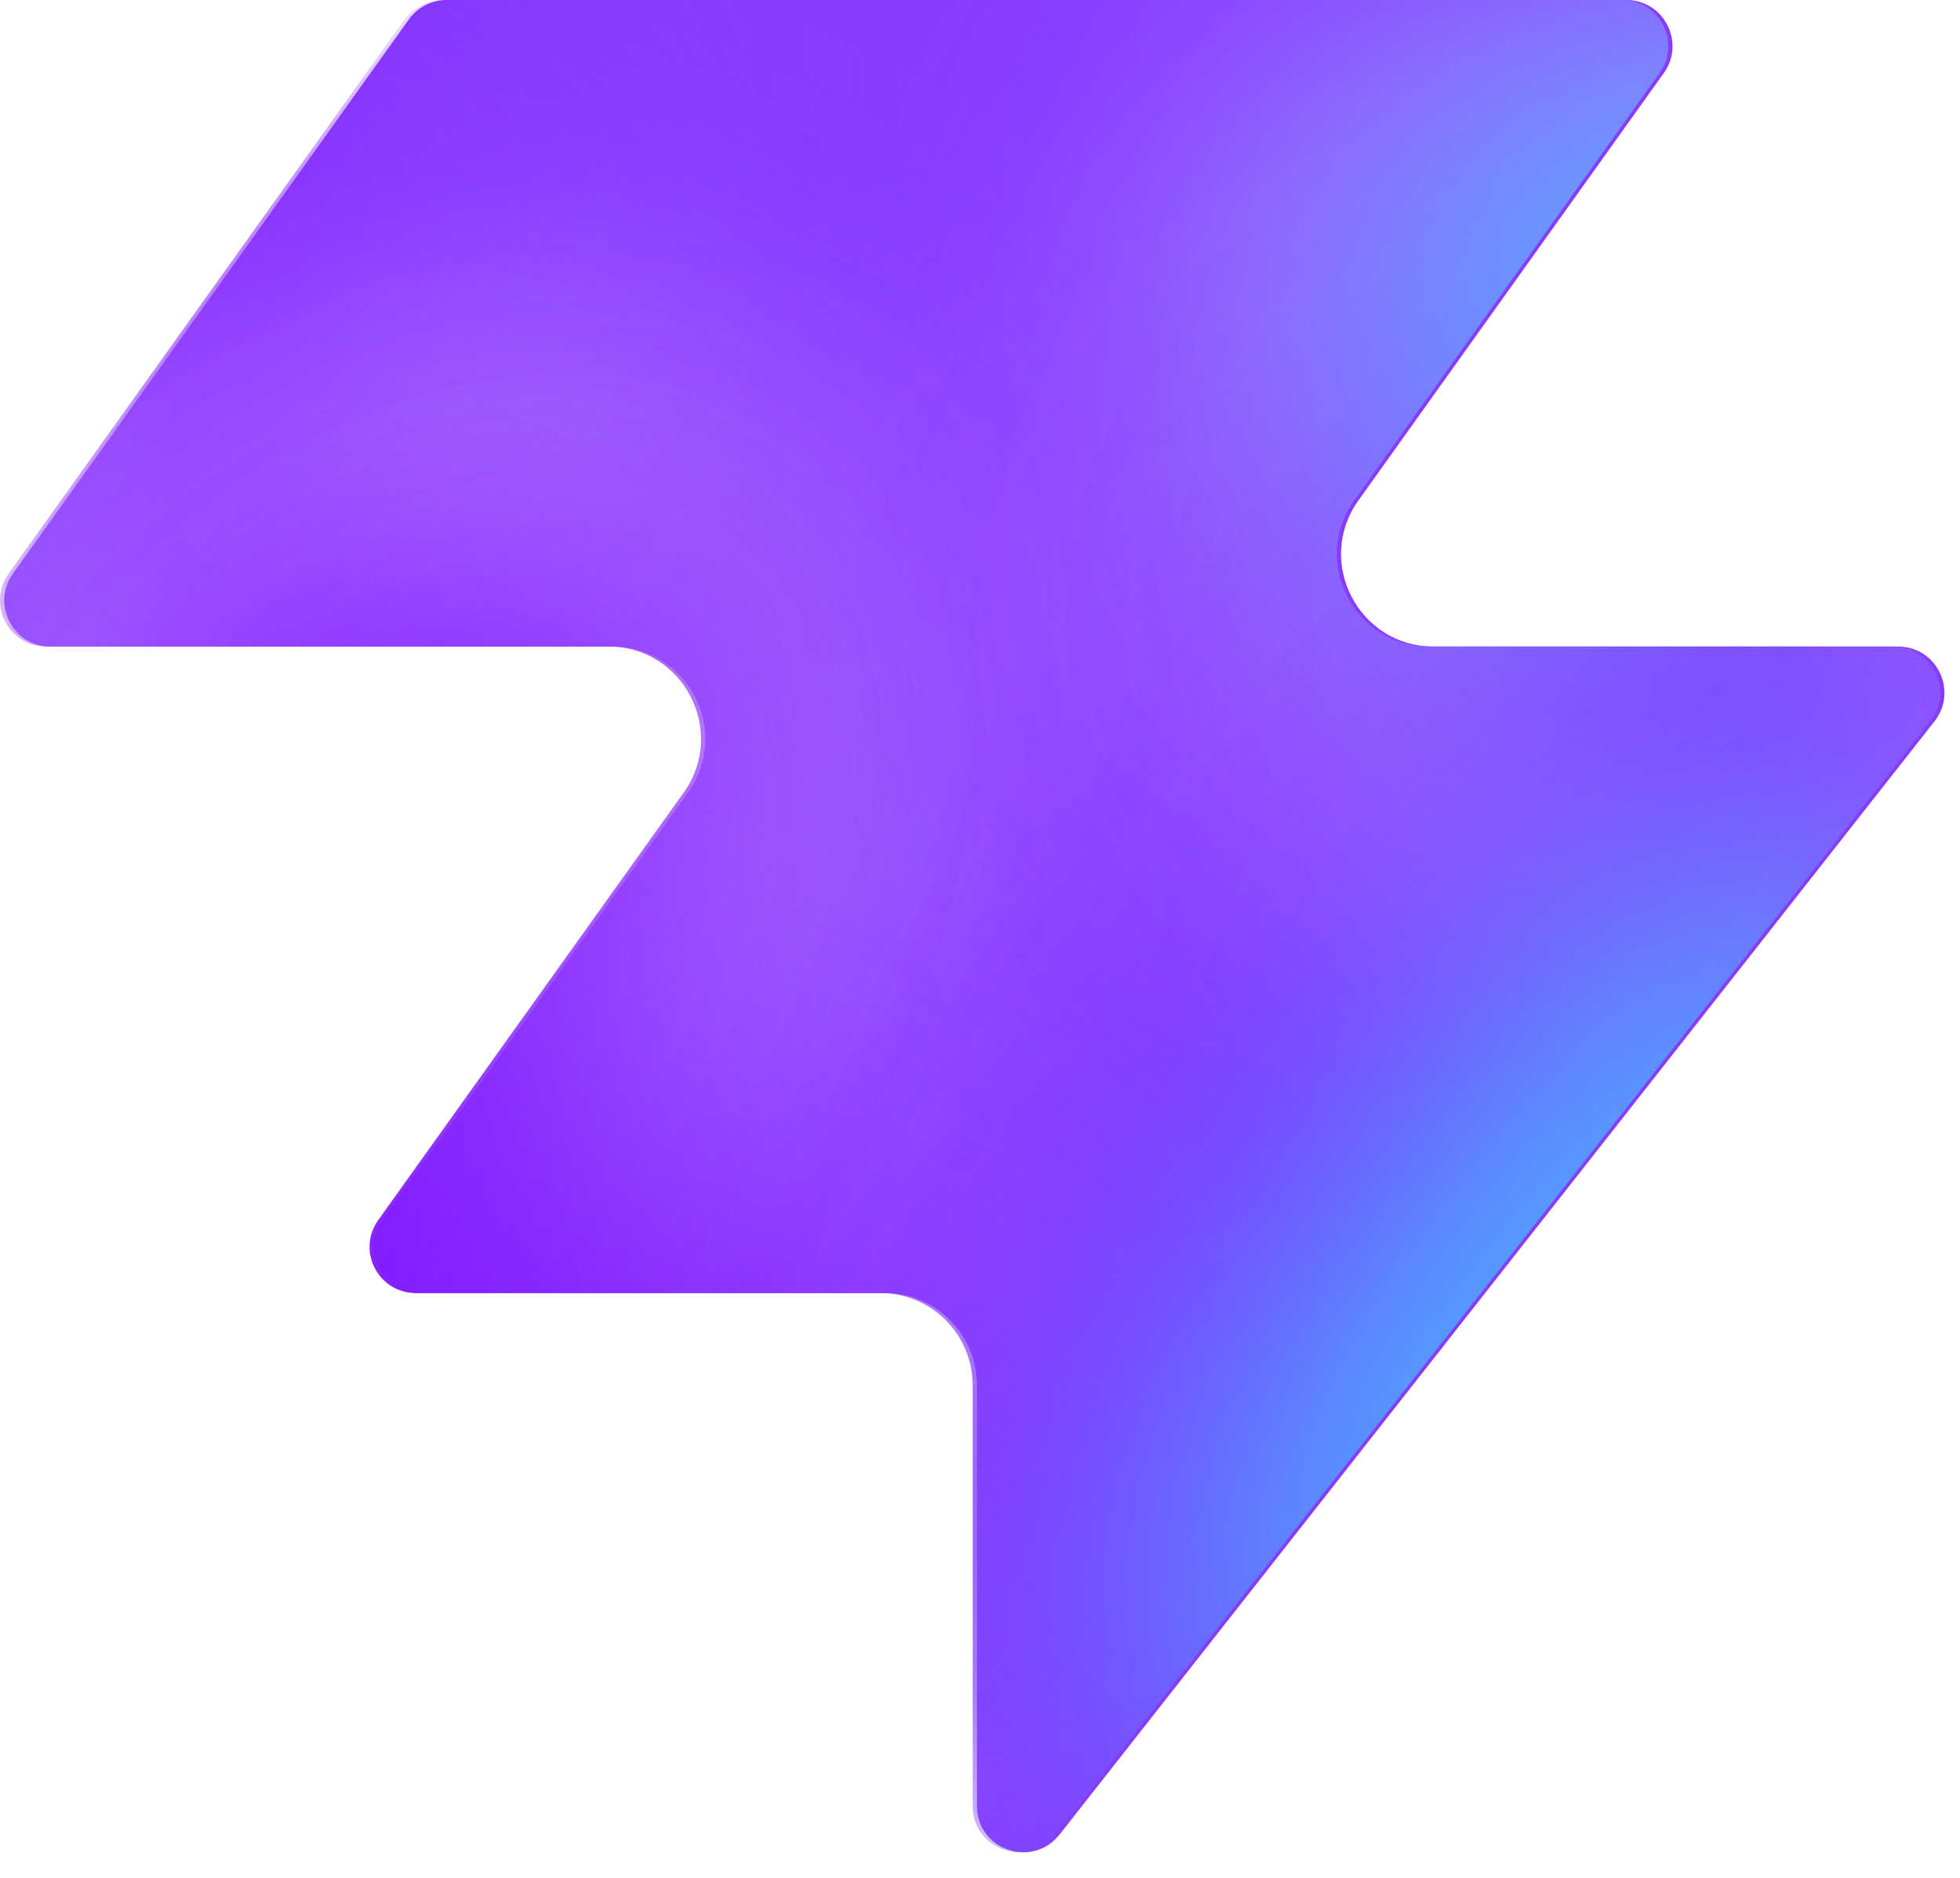
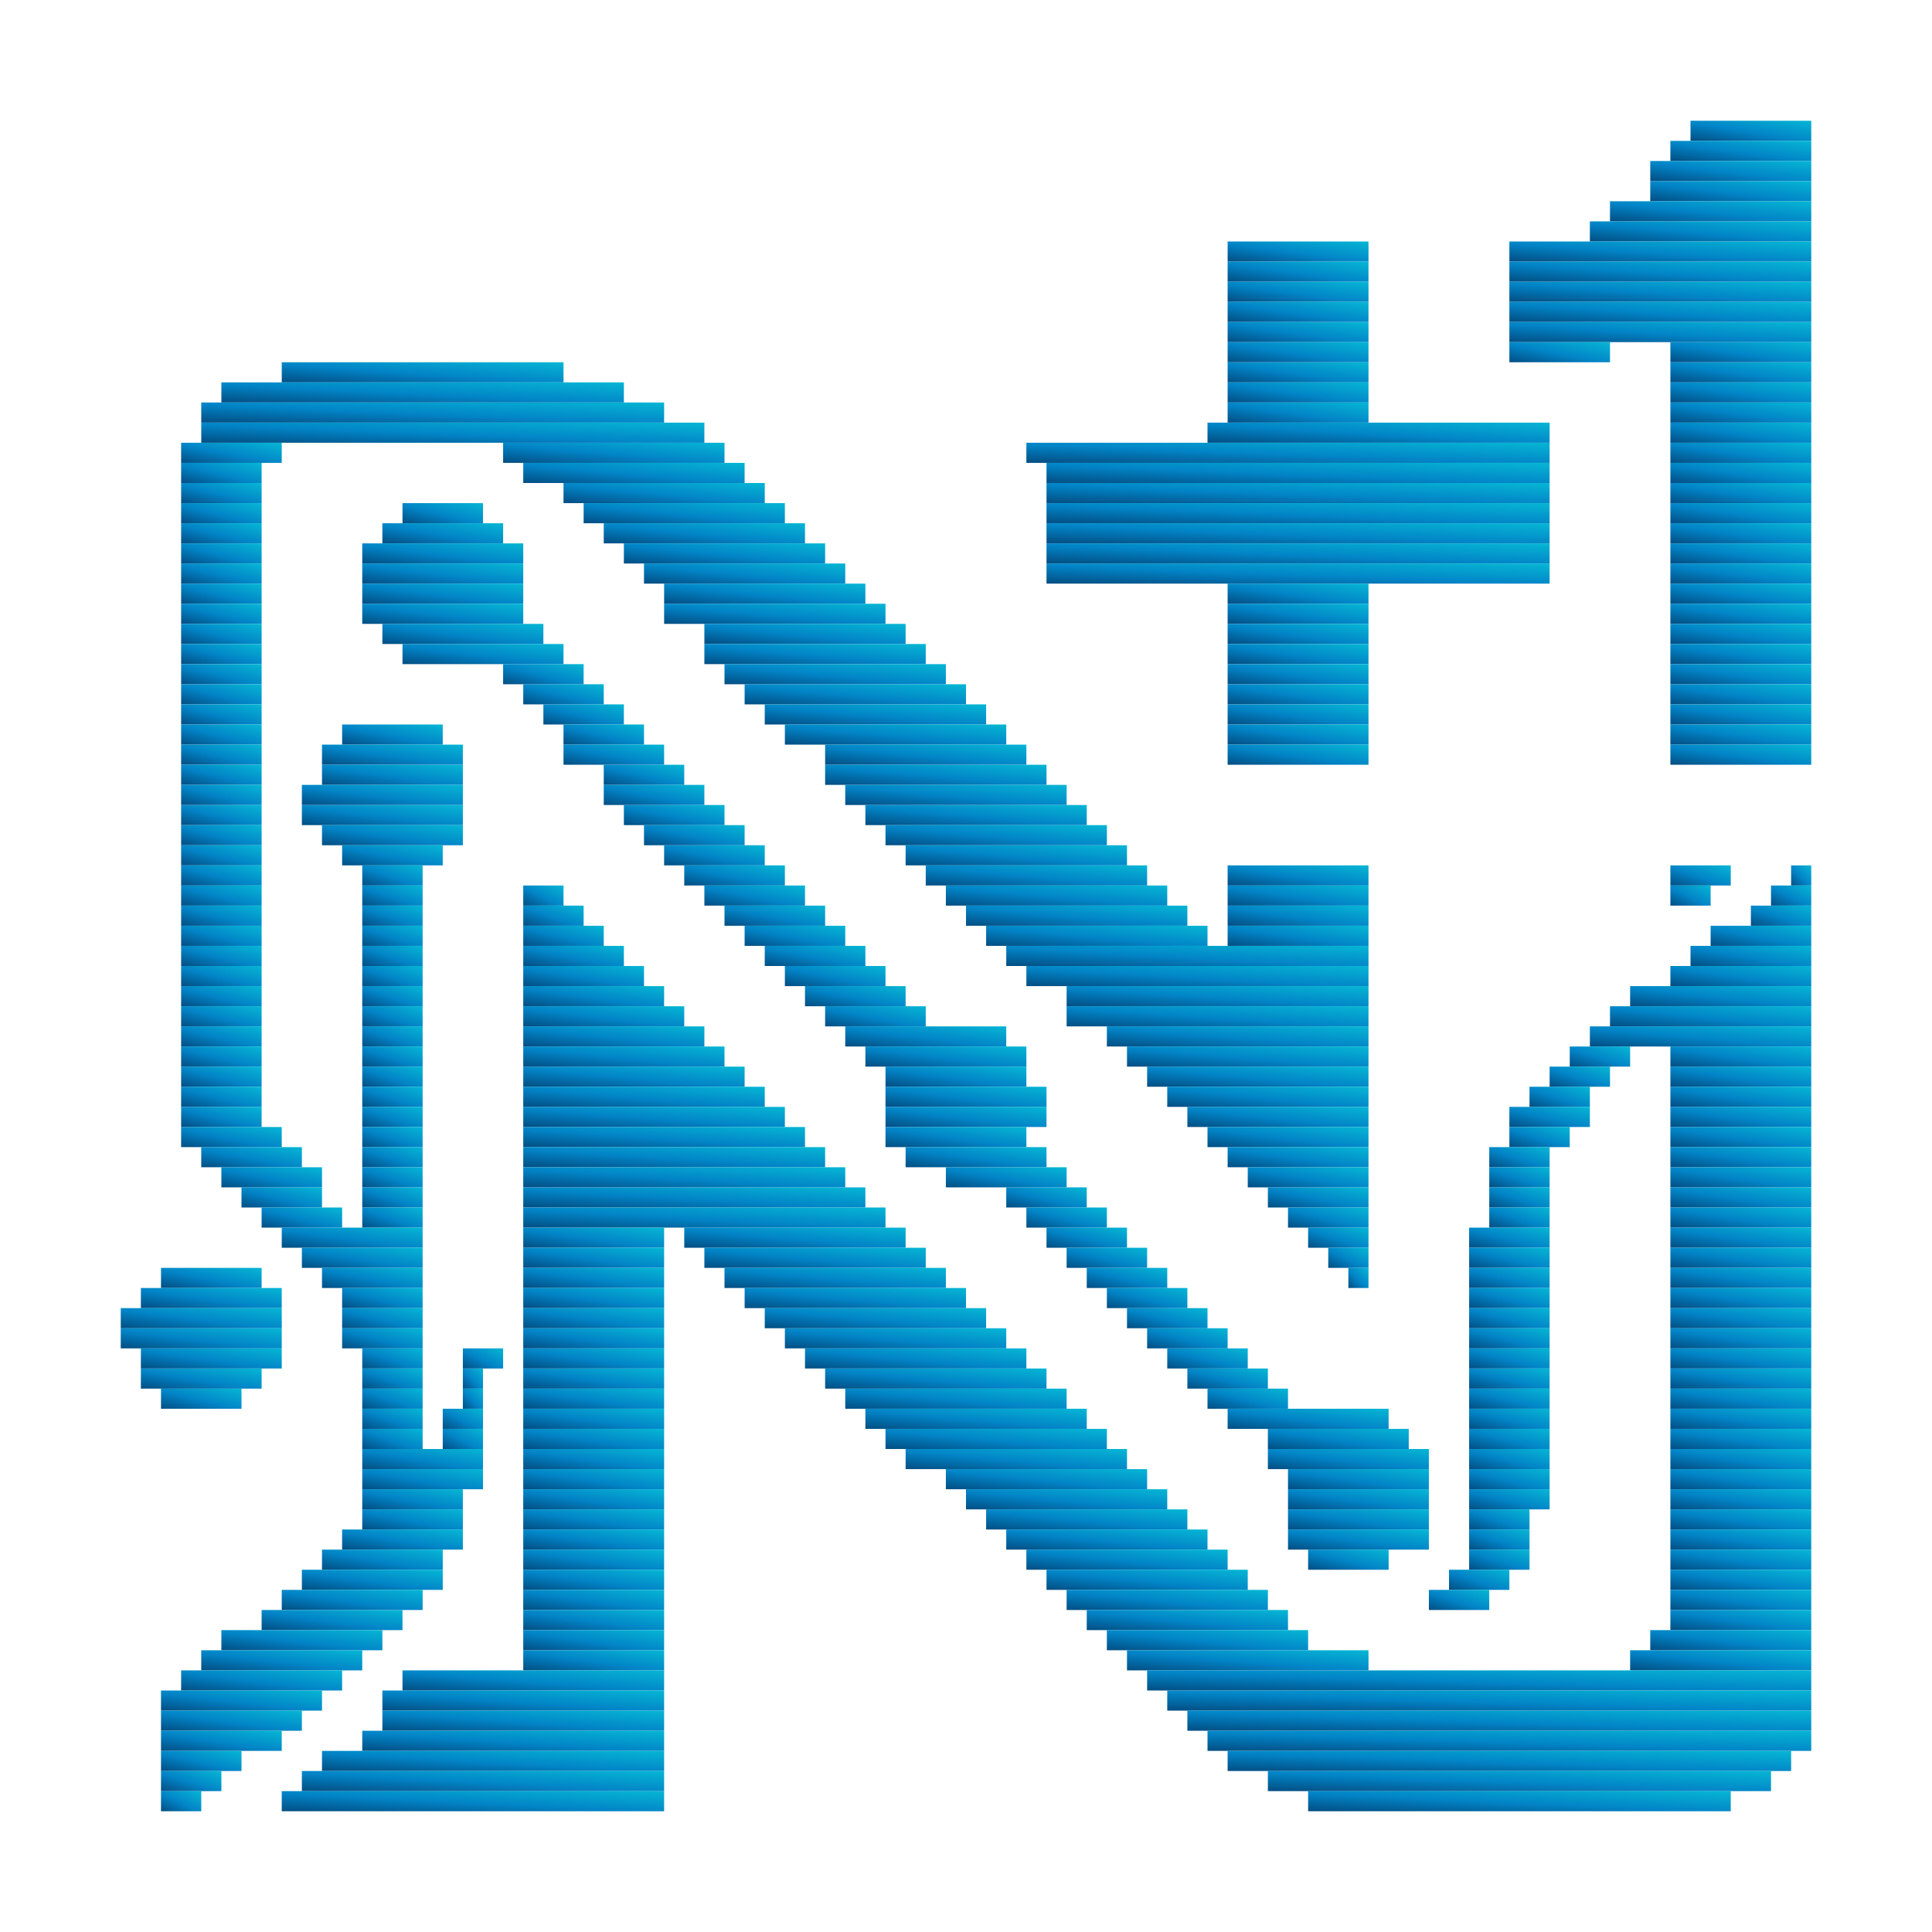
- <svg xmlns="http://www.w3.org/2000/svg" width="48" height="46" fill="none" viewBox="0 0 48 46">
-   <path fill="#863bff" d="M25.946 44.938c-.664.845-2.021.375-2.021-.698V33.937a2.26 2.26 0 0 0-2.262-2.262H10.287c-.92 0-1.456-1.04-.92-1.788l7.48-10.471c1.07-1.497 0-3.578-1.842-3.578H1.237c-.92 0-1.456-1.04-.92-1.788L10.013.474c.214-.297.556-.474.92-.474h28.894c.92 0 1.456 1.04.92 1.788l-7.48 10.471c-1.07 1.498 0 3.579 1.842 3.579h11.377c.943 0 1.473 1.088.89 1.83L25.947 44.94z" style="fill:#863bff;fill:color(display-p3 .525 .23 1);fill-opacity:1" />
-   <mask id="a" width="48" height="46" x="0" y="0" maskUnits="userSpaceOnUse" style="mask-type:alpha">
-     <path fill="#000" d="M25.842 44.938c-.664.844-2.021.375-2.021-.698V33.937a2.26 2.26 0 0 0-2.262-2.262H10.183c-.92 0-1.456-1.04-.92-1.788l7.48-10.471c1.07-1.498 0-3.579-1.842-3.579H1.133c-.92 0-1.456-1.04-.92-1.787L9.91.473c.214-.297.556-.474.92-.474h28.894c.92 0 1.456 1.04.92 1.788l-7.48 10.471c-1.07 1.498 0 3.578 1.842 3.578h11.377c.943 0 1.473 1.088.89 1.832L25.843 44.94z" style="fill:#000;fill-opacity:1" />
-   </mask>
-   <g mask="url(#a)">
-     <g filter="url(#b)">
-       <ellipse cx="5.508" cy="14.704" fill="#ede6ff" rx="5.508" ry="14.704" style="fill:#ede6ff;fill:color(display-p3 .927 .903 1);fill-opacity:1" transform="matrix(.00324 1 1 -.00324 -4.47 31.516)" />
-     </g>
-     <g filter="url(#c)">
-       <ellipse cx="10.399" cy="29.851" fill="#ede6ff" rx="10.399" ry="29.851" style="fill:#ede6ff;fill:color(display-p3 .927 .903 1);fill-opacity:1" transform="matrix(.00324 1 1 -.00324 -39.328 7.883)" />
-     </g>
-     <g filter="url(#d)">
-       <ellipse cx="5.508" cy="30.487" fill="#7e14ff" rx="5.508" ry="30.487" style="fill:#7e14ff;fill:color(display-p3 .492 .077 1);fill-opacity:1" transform="rotate(89.814 -25.913 -14.639)scale(1 -1)" />
-     </g>
-     <g filter="url(#e)">
-       <ellipse cx="5.508" cy="30.599" fill="#7e14ff" rx="5.508" ry="30.599" style="fill:#7e14ff;fill:color(display-p3 .492 .077 1);fill-opacity:1" transform="rotate(89.814 -32.644 -3.334)scale(1 -1)" />
-     </g>
-     <g filter="url(#f)">
-       <ellipse cx="5.508" cy="30.599" fill="#7e14ff" rx="5.508" ry="30.599" style="fill:#7e14ff;fill:color(display-p3 .492 .077 1);fill-opacity:1" transform="matrix(.00324 1 1 -.00324 -34.34 30.47)" />
-     </g>
-     <g filter="url(#g)">
-       <ellipse cx="14.072" cy="22.078" fill="#ede6ff" rx="14.072" ry="22.078" style="fill:#ede6ff;fill:color(display-p3 .927 .903 1);fill-opacity:1" transform="rotate(93.35 24.506 48.493)scale(-1 1)" />
-     </g>
-     <g filter="url(#h)">
-       <ellipse cx="3.47" cy="21.501" fill="#7e14ff" rx="3.47" ry="21.501" style="fill:#7e14ff;fill:color(display-p3 .492 .077 1);fill-opacity:1" transform="rotate(89.009 28.708 47.59)scale(-1 1)" />
-     </g>
-     <g filter="url(#i)">
-       <ellipse cx="3.47" cy="21.501" fill="#7e14ff" rx="3.47" ry="21.501" style="fill:#7e14ff;fill:color(display-p3 .492 .077 1);fill-opacity:1" transform="rotate(89.009 28.708 47.59)scale(-1 1)" />
-     </g>
-     <g filter="url(#j)">
-       <ellipse cx=".387" cy="8.972" fill="#7e14ff" rx="4.407" ry="29.108" style="fill:#7e14ff;fill:color(display-p3 .492 .077 1);fill-opacity:1" transform="rotate(39.51 .387 8.972)" />
-     </g>
-     <g filter="url(#k)">
-       <ellipse cx="47.523" cy="-6.092" fill="#7e14ff" rx="4.407" ry="29.108" style="fill:#7e14ff;fill:color(display-p3 .492 .077 1);fill-opacity:1" transform="rotate(37.892 47.523 -6.092)" />
-     </g>
-     <g filter="url(#l)">
-       <ellipse cx="41.412" cy="6.333" fill="#47bfff" rx="5.971" ry="9.665" style="fill:#47bfff;fill:color(display-p3 .28 .748 1);fill-opacity:1" transform="rotate(37.892 41.412 6.333)" />
-     </g>
-     <g filter="url(#m)">
-       <ellipse cx="-1.879" cy="38.332" fill="#7e14ff" rx="4.407" ry="29.108" style="fill:#7e14ff;fill:color(display-p3 .492 .077 1);fill-opacity:1" transform="rotate(37.892 -1.88 38.332)" />
-     </g>
-     <g filter="url(#n)">
-       <ellipse cx="-1.879" cy="38.332" fill="#7e14ff" rx="4.407" ry="29.108" style="fill:#7e14ff;fill:color(display-p3 .492 .077 1);fill-opacity:1" transform="rotate(37.892 -1.88 38.332)" />
-     </g>
-     <g filter="url(#o)">
-       <ellipse cx="35.651" cy="29.907" fill="#7e14ff" rx="4.407" ry="29.108" style="fill:#7e14ff;fill:color(display-p3 .492 .077 1);fill-opacity:1" transform="rotate(37.892 35.651 29.907)" />
-     </g>
-     <g filter="url(#p)">
-       <ellipse cx="38.418" cy="32.4" fill="#47bfff" rx="5.971" ry="15.297" style="fill:#47bfff;fill:color(display-p3 .28 .748 1);fill-opacity:1" transform="rotate(37.892 38.418 32.4)" />
-     </g>
+ <svg xmlns="http://www.w3.org/2000/svg" viewBox="0 0 96 96" width="100%" height="100%">
+   <defs>
+     <linearGradient id="nibbleGrad" x1="0%" y1="100%" x2="100%" y2="0%">
+       <stop offset="0%" stop-color="#024e82" />
+       <stop offset="45%" stop-color="#0284c7" />
+       <stop offset="100%" stop-color="#06b6d4" />
+     </linearGradient>
+   </defs>
+   <g fill="url(#nibbleGrad)">
+     <rect x="84" y="6" width="6" height="1" />
+     <rect x="83" y="7" width="7" height="1" />
+     <rect x="82" y="8" width="8" height="1" />
+     <rect x="82" y="9" width="8" height="1" />
+     <rect x="80" y="10" width="10" height="1" />
+     <rect x="79" y="11" width="11" height="1" />
+     <rect x="61" y="12" width="7" height="1" />
+     <rect x="75" y="12" width="15" height="1" />
+     <rect x="61" y="13" width="7" height="1" />
+     <rect x="75" y="13" width="15" height="1" />
+     <rect x="61" y="14" width="7" height="1" />
+     <rect x="75" y="14" width="15" height="1" />
+     <rect x="61" y="15" width="7" height="1" />
+     <rect x="75" y="15" width="15" height="1" />
+     <rect x="61" y="16" width="7" height="1" />
+     <rect x="75" y="16" width="15" height="1" />
+     <rect x="61" y="17" width="7" height="1" />
+     <rect x="75" y="17" width="5" height="1" />
+     <rect x="83" y="17" width="7" height="1" />
+     <rect x="14" y="18" width="14" height="1" />
+     <rect x="61" y="18" width="7" height="1" />
+     <rect x="83" y="18" width="7" height="1" />
+     <rect x="11" y="19" width="20" height="1" />
+     <rect x="61" y="19" width="7" height="1" />
+     <rect x="83" y="19" width="7" height="1" />
+     <rect x="10" y="20" width="23" height="1" />
+     <rect x="61" y="20" width="7" height="1" />
+     <rect x="83" y="20" width="7" height="1" />
+     <rect x="10" y="21" width="25" height="1" />
+     <rect x="60" y="21" width="17" height="1" />
+     <rect x="83" y="21" width="7" height="1" />
+     <rect x="9" y="22" width="5" height="1" />
+     <rect x="25" y="22" width="11" height="1" />
+     <rect x="51" y="22" width="26" height="1" />
+     <rect x="83" y="22" width="7" height="1" />
+     <rect x="9" y="23" width="4" height="1" />
+     <rect x="26" y="23" width="11" height="1" />
+     <rect x="52" y="23" width="25" height="1" />
+     <rect x="83" y="23" width="7" height="1" />
+     <rect x="9" y="24" width="4" height="1" />
+     <rect x="28" y="24" width="10" height="1" />
+     <rect x="52" y="24" width="25" height="1" />
+     <rect x="83" y="24" width="7" height="1" />
+     <rect x="9" y="25" width="4" height="1" />
+     <rect x="20" y="25" width="4" height="1" />
+     <rect x="29" y="25" width="10" height="1" />
+     <rect x="52" y="25" width="25" height="1" />
+     <rect x="83" y="25" width="7" height="1" />
+     <rect x="9" y="26" width="4" height="1" />
+     <rect x="19" y="26" width="6" height="1" />
+     <rect x="30" y="26" width="10" height="1" />
+     <rect x="52" y="26" width="25" height="1" />
+     <rect x="83" y="26" width="7" height="1" />
+     <rect x="9" y="27" width="4" height="1" />
+     <rect x="18" y="27" width="8" height="1" />
+     <rect x="31" y="27" width="10" height="1" />
+     <rect x="52" y="27" width="25" height="1" />
+     <rect x="83" y="27" width="7" height="1" />
+     <rect x="9" y="28" width="4" height="1" />
+     <rect x="18" y="28" width="8" height="1" />
+     <rect x="32" y="28" width="10" height="1" />
+     <rect x="52" y="28" width="25" height="1" />
+     <rect x="83" y="28" width="7" height="1" />
+     <rect x="9" y="29" width="4" height="1" />
+     <rect x="18" y="29" width="8" height="1" />
+     <rect x="33" y="29" width="10" height="1" />
+     <rect x="61" y="29" width="7" height="1" />
+     <rect x="83" y="29" width="7" height="1" />
+     <rect x="9" y="30" width="4" height="1" />
+     <rect x="18" y="30" width="8" height="1" />
+     <rect x="33" y="30" width="11" height="1" />
+     <rect x="61" y="30" width="7" height="1" />
+     <rect x="83" y="30" width="7" height="1" />
+     <rect x="9" y="31" width="4" height="1" />
+     <rect x="19" y="31" width="8" height="1" />
+     <rect x="35" y="31" width="10" height="1" />
+     <rect x="61" y="31" width="7" height="1" />
+     <rect x="83" y="31" width="7" height="1" />
+     <rect x="9" y="32" width="4" height="1" />
+     <rect x="20" y="32" width="8" height="1" />
+     <rect x="35" y="32" width="11" height="1" />
+     <rect x="61" y="32" width="7" height="1" />
+     <rect x="83" y="32" width="7" height="1" />
+     <rect x="9" y="33" width="4" height="1" />
+     <rect x="25" y="33" width="4" height="1" />
+     <rect x="36" y="33" width="11" height="1" />
+     <rect x="61" y="33" width="7" height="1" />
+     <rect x="83" y="33" width="7" height="1" />
+     <rect x="9" y="34" width="4" height="1" />
+     <rect x="26" y="34" width="4" height="1" />
+     <rect x="37" y="34" width="11" height="1" />
+     <rect x="61" y="34" width="7" height="1" />
+     <rect x="83" y="34" width="7" height="1" />
+     <rect x="9" y="35" width="4" height="1" />
+     <rect x="27" y="35" width="4" height="1" />
+     <rect x="38" y="35" width="11" height="1" />
+     <rect x="61" y="35" width="7" height="1" />
+     <rect x="83" y="35" width="7" height="1" />
+     <rect x="9" y="36" width="4" height="1" />
+     <rect x="17" y="36" width="5" height="1" />
+     <rect x="28" y="36" width="4" height="1" />
+     <rect x="39" y="36" width="11" height="1" />
+     <rect x="61" y="36" width="7" height="1" />
+     <rect x="83" y="36" width="7" height="1" />
+     <rect x="9" y="37" width="4" height="1" />
+     <rect x="16" y="37" width="7" height="1" />
+     <rect x="28" y="37" width="5" height="1" />
+     <rect x="41" y="37" width="10" height="1" />
+     <rect x="61" y="37" width="7" height="1" />
+     <rect x="83" y="37" width="7" height="1" />
+     <rect x="9" y="38" width="4" height="1" />
+     <rect x="16" y="38" width="7" height="1" />
+     <rect x="30" y="38" width="4" height="1" />
+     <rect x="41" y="38" width="11" height="1" />
+     <rect x="9" y="39" width="4" height="1" />
+     <rect x="15" y="39" width="8" height="1" />
+     <rect x="30" y="39" width="5" height="1" />
+     <rect x="42" y="39" width="11" height="1" />
+     <rect x="9" y="40" width="4" height="1" />
+     <rect x="15" y="40" width="8" height="1" />
+     <rect x="31" y="40" width="5" height="1" />
+     <rect x="43" y="40" width="11" height="1" />
+     <rect x="9" y="41" width="4" height="1" />
+     <rect x="16" y="41" width="7" height="1" />
+     <rect x="32" y="41" width="5" height="1" />
+     <rect x="44" y="41" width="11" height="1" />
+     <rect x="9" y="42" width="4" height="1" />
+     <rect x="17" y="42" width="5" height="1" />
+     <rect x="33" y="42" width="5" height="1" />
+     <rect x="45" y="42" width="11" height="1" />
+     <rect x="9" y="43" width="4" height="1" />
+     <rect x="18" y="43" width="3" height="1" />
+     <rect x="34" y="43" width="5" height="1" />
+     <rect x="46" y="43" width="11" height="1" />
+     <rect x="61" y="43" width="7" height="1" />
+     <rect x="83" y="43" width="3" height="1" />
+     <rect x="89" y="43" width="1" height="1" />
+     <rect x="9" y="44" width="4" height="1" />
+     <rect x="18" y="44" width="3" height="1" />
+     <rect x="26" y="44" width="2" height="1" />
+     <rect x="35" y="44" width="5" height="1" />
+     <rect x="47" y="44" width="11" height="1" />
+     <rect x="61" y="44" width="7" height="1" />
+     <rect x="83" y="44" width="2" height="1" />
+     <rect x="88" y="44" width="2" height="1" />
+     <rect x="9" y="45" width="4" height="1" />
+     <rect x="18" y="45" width="3" height="1" />
+     <rect x="26" y="45" width="3" height="1" />
+     <rect x="36" y="45" width="5" height="1" />
+     <rect x="48" y="45" width="11" height="1" />
+     <rect x="61" y="45" width="7" height="1" />
+     <rect x="87" y="45" width="3" height="1" />
+     <rect x="9" y="46" width="4" height="1" />
+     <rect x="18" y="46" width="3" height="1" />
+     <rect x="26" y="46" width="4" height="1" />
+     <rect x="37" y="46" width="5" height="1" />
+     <rect x="49" y="46" width="11" height="1" />
+     <rect x="61" y="46" width="7" height="1" />
+     <rect x="85" y="46" width="5" height="1" />
+     <rect x="9" y="47" width="4" height="1" />
+     <rect x="18" y="47" width="3" height="1" />
+     <rect x="26" y="47" width="5" height="1" />
+     <rect x="38" y="47" width="5" height="1" />
+     <rect x="50" y="47" width="18" height="1" />
+     <rect x="84" y="47" width="6" height="1" />
+     <rect x="9" y="48" width="4" height="1" />
+     <rect x="18" y="48" width="3" height="1" />
+     <rect x="26" y="48" width="6" height="1" />
+     <rect x="39" y="48" width="5" height="1" />
+     <rect x="51" y="48" width="17" height="1" />
+     <rect x="83" y="48" width="7" height="1" />
+     <rect x="9" y="49" width="4" height="1" />
+     <rect x="18" y="49" width="3" height="1" />
+     <rect x="26" y="49" width="7" height="1" />
+     <rect x="40" y="49" width="5" height="1" />
+     <rect x="53" y="49" width="15" height="1" />
+     <rect x="81" y="49" width="9" height="1" />
+     <rect x="9" y="50" width="4" height="1" />
+     <rect x="18" y="50" width="3" height="1" />
+     <rect x="26" y="50" width="8" height="1" />
+     <rect x="41" y="50" width="5" height="1" />
+     <rect x="53" y="50" width="15" height="1" />
+     <rect x="80" y="50" width="10" height="1" />
+     <rect x="9" y="51" width="4" height="1" />
+     <rect x="18" y="51" width="3" height="1" />
+     <rect x="26" y="51" width="9" height="1" />
+     <rect x="42" y="51" width="8" height="1" />
+     <rect x="55" y="51" width="13" height="1" />
+     <rect x="79" y="51" width="11" height="1" />
+     <rect x="9" y="52" width="4" height="1" />
+     <rect x="18" y="52" width="3" height="1" />
+     <rect x="26" y="52" width="10" height="1" />
+     <rect x="43" y="52" width="8" height="1" />
+     <rect x="56" y="52" width="12" height="1" />
+     <rect x="78" y="52" width="3" height="1" />
+     <rect x="83" y="52" width="7" height="1" />
+     <rect x="9" y="53" width="4" height="1" />
+     <rect x="18" y="53" width="3" height="1" />
+     <rect x="26" y="53" width="11" height="1" />
+     <rect x="44" y="53" width="7" height="1" />
+     <rect x="57" y="53" width="11" height="1" />
+     <rect x="77" y="53" width="3" height="1" />
+     <rect x="83" y="53" width="7" height="1" />
+     <rect x="9" y="54" width="4" height="1" />
+     <rect x="18" y="54" width="3" height="1" />
+     <rect x="26" y="54" width="12" height="1" />
+     <rect x="44" y="54" width="8" height="1" />
+     <rect x="58" y="54" width="10" height="1" />
+     <rect x="76" y="54" width="3" height="1" />
+     <rect x="83" y="54" width="7" height="1" />
+     <rect x="9" y="55" width="4" height="1" />
+     <rect x="18" y="55" width="3" height="1" />
+     <rect x="26" y="55" width="13" height="1" />
+     <rect x="44" y="55" width="8" height="1" />
+     <rect x="59" y="55" width="9" height="1" />
+     <rect x="75" y="55" width="4" height="1" />
+     <rect x="83" y="55" width="7" height="1" />
+     <rect x="9" y="56" width="5" height="1" />
+     <rect x="18" y="56" width="3" height="1" />
+     <rect x="26" y="56" width="14" height="1" />
+     <rect x="44" y="56" width="7" height="1" />
+     <rect x="60" y="56" width="8" height="1" />
+     <rect x="75" y="56" width="3" height="1" />
+     <rect x="83" y="56" width="7" height="1" />
+     <rect x="10" y="57" width="5" height="1" />
+     <rect x="18" y="57" width="3" height="1" />
+     <rect x="26" y="57" width="15" height="1" />
+     <rect x="45" y="57" width="7" height="1" />
+     <rect x="61" y="57" width="7" height="1" />
+     <rect x="74" y="57" width="3" height="1" />
+     <rect x="83" y="57" width="7" height="1" />
+     <rect x="11" y="58" width="5" height="1" />
+     <rect x="18" y="58" width="3" height="1" />
+     <rect x="26" y="58" width="16" height="1" />
+     <rect x="47" y="58" width="6" height="1" />
+     <rect x="62" y="58" width="6" height="1" />
+     <rect x="74" y="58" width="3" height="1" />
+     <rect x="83" y="58" width="7" height="1" />
+     <rect x="12" y="59" width="4" height="1" />
+     <rect x="18" y="59" width="3" height="1" />
+     <rect x="26" y="59" width="17" height="1" />
+     <rect x="50" y="59" width="4" height="1" />
+     <rect x="63" y="59" width="5" height="1" />
+     <rect x="74" y="59" width="3" height="1" />
+     <rect x="83" y="59" width="7" height="1" />
+     <rect x="13" y="60" width="4" height="1" />
+     <rect x="18" y="60" width="3" height="1" />
+     <rect x="26" y="60" width="18" height="1" />
+     <rect x="51" y="60" width="4" height="1" />
+     <rect x="64" y="60" width="4" height="1" />
+     <rect x="74" y="60" width="3" height="1" />
+     <rect x="83" y="60" width="7" height="1" />
+     <rect x="14" y="61" width="7" height="1" />
+     <rect x="26" y="61" width="7" height="1" />
+     <rect x="34" y="61" width="11" height="1" />
+     <rect x="52" y="61" width="4" height="1" />
+     <rect x="65" y="61" width="3" height="1" />
+     <rect x="73" y="61" width="4" height="1" />
+     <rect x="83" y="61" width="7" height="1" />
+     <rect x="15" y="62" width="6" height="1" />
+     <rect x="26" y="62" width="7" height="1" />
+     <rect x="35" y="62" width="11" height="1" />
+     <rect x="53" y="62" width="4" height="1" />
+     <rect x="66" y="62" width="2" height="1" />
+     <rect x="73" y="62" width="4" height="1" />
+     <rect x="83" y="62" width="7" height="1" />
+     <rect x="8" y="63" width="5" height="1" />
+     <rect x="16" y="63" width="5" height="1" />
+     <rect x="26" y="63" width="7" height="1" />
+     <rect x="36" y="63" width="11" height="1" />
+     <rect x="54" y="63" width="4" height="1" />
+     <rect x="67" y="63" width="1" height="1" />
+     <rect x="73" y="63" width="4" height="1" />
+     <rect x="83" y="63" width="7" height="1" />
+     <rect x="7" y="64" width="7" height="1" />
+     <rect x="17" y="64" width="4" height="1" />
+     <rect x="26" y="64" width="7" height="1" />
+     <rect x="37" y="64" width="11" height="1" />
+     <rect x="55" y="64" width="4" height="1" />
+     <rect x="73" y="64" width="4" height="1" />
+     <rect x="83" y="64" width="7" height="1" />
+     <rect x="6" y="65" width="8" height="1" />
+     <rect x="17" y="65" width="4" height="1" />
+     <rect x="26" y="65" width="7" height="1" />
+     <rect x="38" y="65" width="11" height="1" />
+     <rect x="56" y="65" width="4" height="1" />
+     <rect x="73" y="65" width="4" height="1" />
+     <rect x="83" y="65" width="7" height="1" />
+     <rect x="6" y="66" width="8" height="1" />
+     <rect x="17" y="66" width="4" height="1" />
+     <rect x="26" y="66" width="7" height="1" />
+     <rect x="39" y="66" width="11" height="1" />
+     <rect x="57" y="66" width="4" height="1" />
+     <rect x="73" y="66" width="4" height="1" />
+     <rect x="83" y="66" width="7" height="1" />
+     <rect x="7" y="67" width="7" height="1" />
+     <rect x="18" y="67" width="3" height="1" />
+     <rect x="23" y="67" width="2" height="1" />
+     <rect x="26" y="67" width="7" height="1" />
+     <rect x="40" y="67" width="11" height="1" />
+     <rect x="58" y="67" width="4" height="1" />
+     <rect x="73" y="67" width="4" height="1" />
+     <rect x="83" y="67" width="7" height="1" />
+     <rect x="7" y="68" width="6" height="1" />
+     <rect x="18" y="68" width="3" height="1" />
+     <rect x="23" y="68" width="1" height="1" />
+     <rect x="26" y="68" width="7" height="1" />
+     <rect x="41" y="68" width="11" height="1" />
+     <rect x="59" y="68" width="4" height="1" />
+     <rect x="73" y="68" width="4" height="1" />
+     <rect x="83" y="68" width="7" height="1" />
+     <rect x="8" y="69" width="4" height="1" />
+     <rect x="18" y="69" width="3" height="1" />
+     <rect x="23" y="69" width="1" height="1" />
+     <rect x="26" y="69" width="7" height="1" />
+     <rect x="42" y="69" width="11" height="1" />
+     <rect x="60" y="69" width="4" height="1" />
+     <rect x="73" y="69" width="4" height="1" />
+     <rect x="83" y="69" width="7" height="1" />
+     <rect x="18" y="70" width="3" height="1" />
+     <rect x="22" y="70" width="2" height="1" />
+     <rect x="26" y="70" width="7" height="1" />
+     <rect x="43" y="70" width="11" height="1" />
+     <rect x="61" y="70" width="8" height="1" />
+     <rect x="73" y="70" width="4" height="1" />
+     <rect x="83" y="70" width="7" height="1" />
+     <rect x="18" y="71" width="3" height="1" />
+     <rect x="22" y="71" width="2" height="1" />
+     <rect x="26" y="71" width="7" height="1" />
+     <rect x="44" y="71" width="11" height="1" />
+     <rect x="63" y="71" width="7" height="1" />
+     <rect x="73" y="71" width="4" height="1" />
+     <rect x="83" y="71" width="7" height="1" />
+     <rect x="18" y="72" width="6" height="1" />
+     <rect x="26" y="72" width="7" height="1" />
+     <rect x="45" y="72" width="11" height="1" />
+     <rect x="63" y="72" width="8" height="1" />
+     <rect x="73" y="72" width="4" height="1" />
+     <rect x="83" y="72" width="7" height="1" />
+     <rect x="18" y="73" width="6" height="1" />
+     <rect x="26" y="73" width="7" height="1" />
+     <rect x="47" y="73" width="10" height="1" />
+     <rect x="64" y="73" width="7" height="1" />
+     <rect x="73" y="73" width="4" height="1" />
+     <rect x="83" y="73" width="7" height="1" />
+     <rect x="18" y="74" width="5" height="1" />
+     <rect x="26" y="74" width="7" height="1" />
+     <rect x="48" y="74" width="10" height="1" />
+     <rect x="64" y="74" width="7" height="1" />
+     <rect x="73" y="74" width="4" height="1" />
+     <rect x="83" y="74" width="7" height="1" />
+     <rect x="18" y="75" width="5" height="1" />
+     <rect x="26" y="75" width="7" height="1" />
+     <rect x="49" y="75" width="10" height="1" />
+     <rect x="64" y="75" width="7" height="1" />
+     <rect x="73" y="75" width="3" height="1" />
+     <rect x="83" y="75" width="7" height="1" />
+     <rect x="17" y="76" width="6" height="1" />
+     <rect x="26" y="76" width="7" height="1" />
+     <rect x="50" y="76" width="10" height="1" />
+     <rect x="64" y="76" width="7" height="1" />
+     <rect x="73" y="76" width="3" height="1" />
+     <rect x="83" y="76" width="7" height="1" />
+     <rect x="16" y="77" width="6" height="1" />
+     <rect x="26" y="77" width="7" height="1" />
+     <rect x="51" y="77" width="10" height="1" />
+     <rect x="65" y="77" width="4" height="1" />
+     <rect x="73" y="77" width="3" height="1" />
+     <rect x="83" y="77" width="7" height="1" />
+     <rect x="15" y="78" width="7" height="1" />
+     <rect x="26" y="78" width="7" height="1" />
+     <rect x="52" y="78" width="10" height="1" />
+     <rect x="72" y="78" width="3" height="1" />
+     <rect x="83" y="78" width="7" height="1" />
+     <rect x="14" y="79" width="7" height="1" />
+     <rect x="26" y="79" width="7" height="1" />
+     <rect x="53" y="79" width="10" height="1" />
+     <rect x="71" y="79" width="3" height="1" />
+     <rect x="83" y="79" width="7" height="1" />
+     <rect x="13" y="80" width="7" height="1" />
+     <rect x="26" y="80" width="7" height="1" />
+     <rect x="54" y="80" width="10" height="1" />
+     <rect x="83" y="80" width="7" height="1" />
+     <rect x="11" y="81" width="8" height="1" />
+     <rect x="26" y="81" width="7" height="1" />
+     <rect x="55" y="81" width="10" height="1" />
+     <rect x="82" y="81" width="8" height="1" />
+     <rect x="10" y="82" width="8" height="1" />
+     <rect x="26" y="82" width="7" height="1" />
+     <rect x="56" y="82" width="12" height="1" />
+     <rect x="81" y="82" width="9" height="1" />
+     <rect x="9" y="83" width="8" height="1" />
+     <rect x="20" y="83" width="13" height="1" />
+     <rect x="57" y="83" width="33" height="1" />
+     <rect x="8" y="84" width="8" height="1" />
+     <rect x="19" y="84" width="14" height="1" />
+     <rect x="58" y="84" width="32" height="1" />
+     <rect x="8" y="85" width="7" height="1" />
+     <rect x="19" y="85" width="14" height="1" />
+     <rect x="59" y="85" width="31" height="1" />
+     <rect x="8" y="86" width="6" height="1" />
+     <rect x="18" y="86" width="15" height="1" />
+     <rect x="60" y="86" width="30" height="1" />
+     <rect x="8" y="87" width="4" height="1" />
+     <rect x="16" y="87" width="17" height="1" />
+     <rect x="61" y="87" width="28" height="1" />
+     <rect x="8" y="88" width="3" height="1" />
+     <rect x="15" y="88" width="18" height="1" />
+     <rect x="63" y="88" width="25" height="1" />
+     <rect x="8" y="89" width="2" height="1" />
+     <rect x="14" y="89" width="19" height="1" />
+     <rect x="65" y="89" width="21" height="1" />
  </g>
-   <defs>
-     <filter id="b" width="60.045" height="41.654" x="-19.77" y="16.149" color-interpolation-filters="sRGB" filterUnits="userSpaceOnUse">
-       <feFlood flood-opacity="0" result="BackgroundImageFix" />
-       <feBlend in="SourceGraphic" in2="BackgroundImageFix" result="shape" />
-       <feGaussianBlur result="effect1_foregroundBlur_2002_17158" stdDeviation="7.659" />
-     </filter>
-     <filter id="c" width="90.34" height="51.437" x="-54.613" y="-7.533" color-interpolation-filters="sRGB" filterUnits="userSpaceOnUse">
-       <feFlood flood-opacity="0" result="BackgroundImageFix" />
-       <feBlend in="SourceGraphic" in2="BackgroundImageFix" result="shape" />
-       <feGaussianBlur result="effect1_foregroundBlur_2002_17158" stdDeviation="7.659" />
-     </filter>
-     <filter id="d" width="79.355" height="29.4" x="-49.64" y="2.03" color-interpolation-filters="sRGB" filterUnits="userSpaceOnUse">
-       <feFlood flood-opacity="0" result="BackgroundImageFix" />
-       <feBlend in="SourceGraphic" in2="BackgroundImageFix" result="shape" />
-       <feGaussianBlur result="effect1_foregroundBlur_2002_17158" stdDeviation="4.596" />
-     </filter>
-     <filter id="e" width="79.579" height="29.4" x="-45.045" y="20.029" color-interpolation-filters="sRGB" filterUnits="userSpaceOnUse">
-       <feFlood flood-opacity="0" result="BackgroundImageFix" />
-       <feBlend in="SourceGraphic" in2="BackgroundImageFix" result="shape" />
-       <feGaussianBlur result="effect1_foregroundBlur_2002_17158" stdDeviation="4.596" />
-     </filter>
-     <filter id="f" width="79.579" height="29.4" x="-43.513" y="21.178" color-interpolation-filters="sRGB" filterUnits="userSpaceOnUse">
-       <feFlood flood-opacity="0" result="BackgroundImageFix" />
-       <feBlend in="SourceGraphic" in2="BackgroundImageFix" result="shape" />
-       <feGaussianBlur result="effect1_foregroundBlur_2002_17158" stdDeviation="4.596" />
-     </filter>
-     <filter id="g" width="74.749" height="58.852" x="15.756" y="-17.901" color-interpolation-filters="sRGB" filterUnits="userSpaceOnUse">
-       <feFlood flood-opacity="0" result="BackgroundImageFix" />
-       <feBlend in="SourceGraphic" in2="BackgroundImageFix" result="shape" />
-       <feGaussianBlur result="effect1_foregroundBlur_2002_17158" stdDeviation="7.659" />
-     </filter>
-     <filter id="h" width="61.377" height="25.362" x="23.548" y="2.284" color-interpolation-filters="sRGB" filterUnits="userSpaceOnUse">
-       <feFlood flood-opacity="0" result="BackgroundImageFix" />
-       <feBlend in="SourceGraphic" in2="BackgroundImageFix" result="shape" />
-       <feGaussianBlur result="effect1_foregroundBlur_2002_17158" stdDeviation="4.596" />
-     </filter>
-     <filter id="i" width="61.377" height="25.362" x="23.548" y="2.284" color-interpolation-filters="sRGB" filterUnits="userSpaceOnUse">
-       <feFlood flood-opacity="0" result="BackgroundImageFix" />
-       <feBlend in="SourceGraphic" in2="BackgroundImageFix" result="shape" />
-       <feGaussianBlur result="effect1_foregroundBlur_2002_17158" stdDeviation="4.596" />
-     </filter>
-     <filter id="j" width="56.045" height="63.649" x="-27.636" y="-22.853" color-interpolation-filters="sRGB" filterUnits="userSpaceOnUse">
-       <feFlood flood-opacity="0" result="BackgroundImageFix" />
-       <feBlend in="SourceGraphic" in2="BackgroundImageFix" result="shape" />
-       <feGaussianBlur result="effect1_foregroundBlur_2002_17158" stdDeviation="4.596" />
-     </filter>
-     <filter id="k" width="54.814" height="64.646" x="20.116" y="-38.415" color-interpolation-filters="sRGB" filterUnits="userSpaceOnUse">
-       <feFlood flood-opacity="0" result="BackgroundImageFix" />
-       <feBlend in="SourceGraphic" in2="BackgroundImageFix" result="shape" />
-       <feGaussianBlur result="effect1_foregroundBlur_2002_17158" stdDeviation="4.596" />
-     </filter>
-     <filter id="l" width="33.541" height="35.313" x="24.641" y="-11.323" color-interpolation-filters="sRGB" filterUnits="userSpaceOnUse">
-       <feFlood flood-opacity="0" result="BackgroundImageFix" />
-       <feBlend in="SourceGraphic" in2="BackgroundImageFix" result="shape" />
-       <feGaussianBlur result="effect1_foregroundBlur_2002_17158" stdDeviation="4.596" />
-     </filter>
-     <filter id="m" width="54.814" height="64.646" x="-29.286" y="6.009" color-interpolation-filters="sRGB" filterUnits="userSpaceOnUse">
-       <feFlood flood-opacity="0" result="BackgroundImageFix" />
-       <feBlend in="SourceGraphic" in2="BackgroundImageFix" result="shape" />
-       <feGaussianBlur result="effect1_foregroundBlur_2002_17158" stdDeviation="4.596" />
-     </filter>
-     <filter id="n" width="54.814" height="64.646" x="-29.286" y="6.009" color-interpolation-filters="sRGB" filterUnits="userSpaceOnUse">
-       <feFlood flood-opacity="0" result="BackgroundImageFix" />
-       <feBlend in="SourceGraphic" in2="BackgroundImageFix" result="shape" />
-       <feGaussianBlur result="effect1_foregroundBlur_2002_17158" stdDeviation="4.596" />
-     </filter>
-     <filter id="o" width="54.814" height="64.646" x="8.244" y="-2.416" color-interpolation-filters="sRGB" filterUnits="userSpaceOnUse">
-       <feFlood flood-opacity="0" result="BackgroundImageFix" />
-       <feBlend in="SourceGraphic" in2="BackgroundImageFix" result="shape" />
-       <feGaussianBlur result="effect1_foregroundBlur_2002_17158" stdDeviation="4.596" />
-     </filter>
-     <filter id="p" width="39.409" height="43.623" x="18.713" y="10.588" color-interpolation-filters="sRGB" filterUnits="userSpaceOnUse">
-       <feFlood flood-opacity="0" result="BackgroundImageFix" />
-       <feBlend in="SourceGraphic" in2="BackgroundImageFix" result="shape" />
-       <feGaussianBlur result="effect1_foregroundBlur_2002_17158" stdDeviation="4.596" />
-     </filter>
-   </defs>
</svg>
